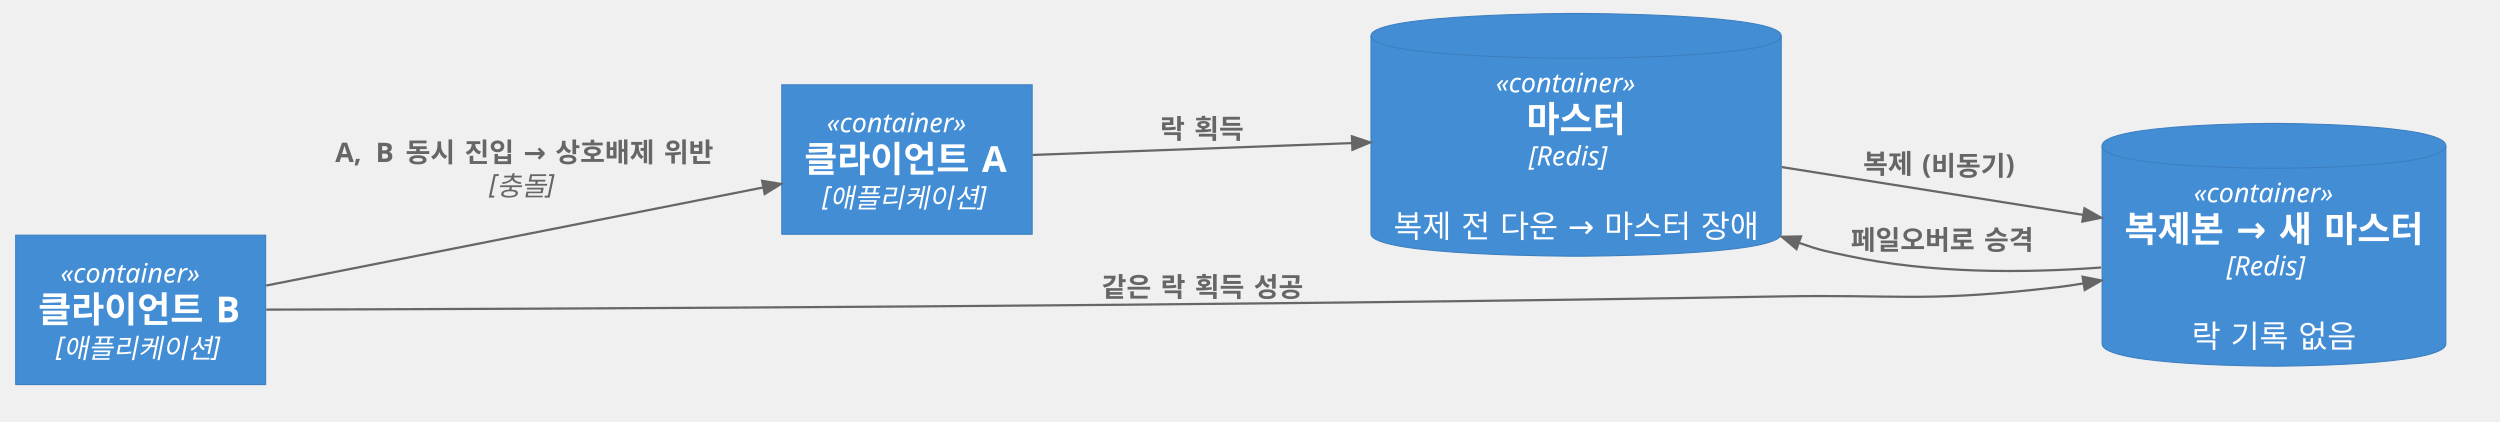
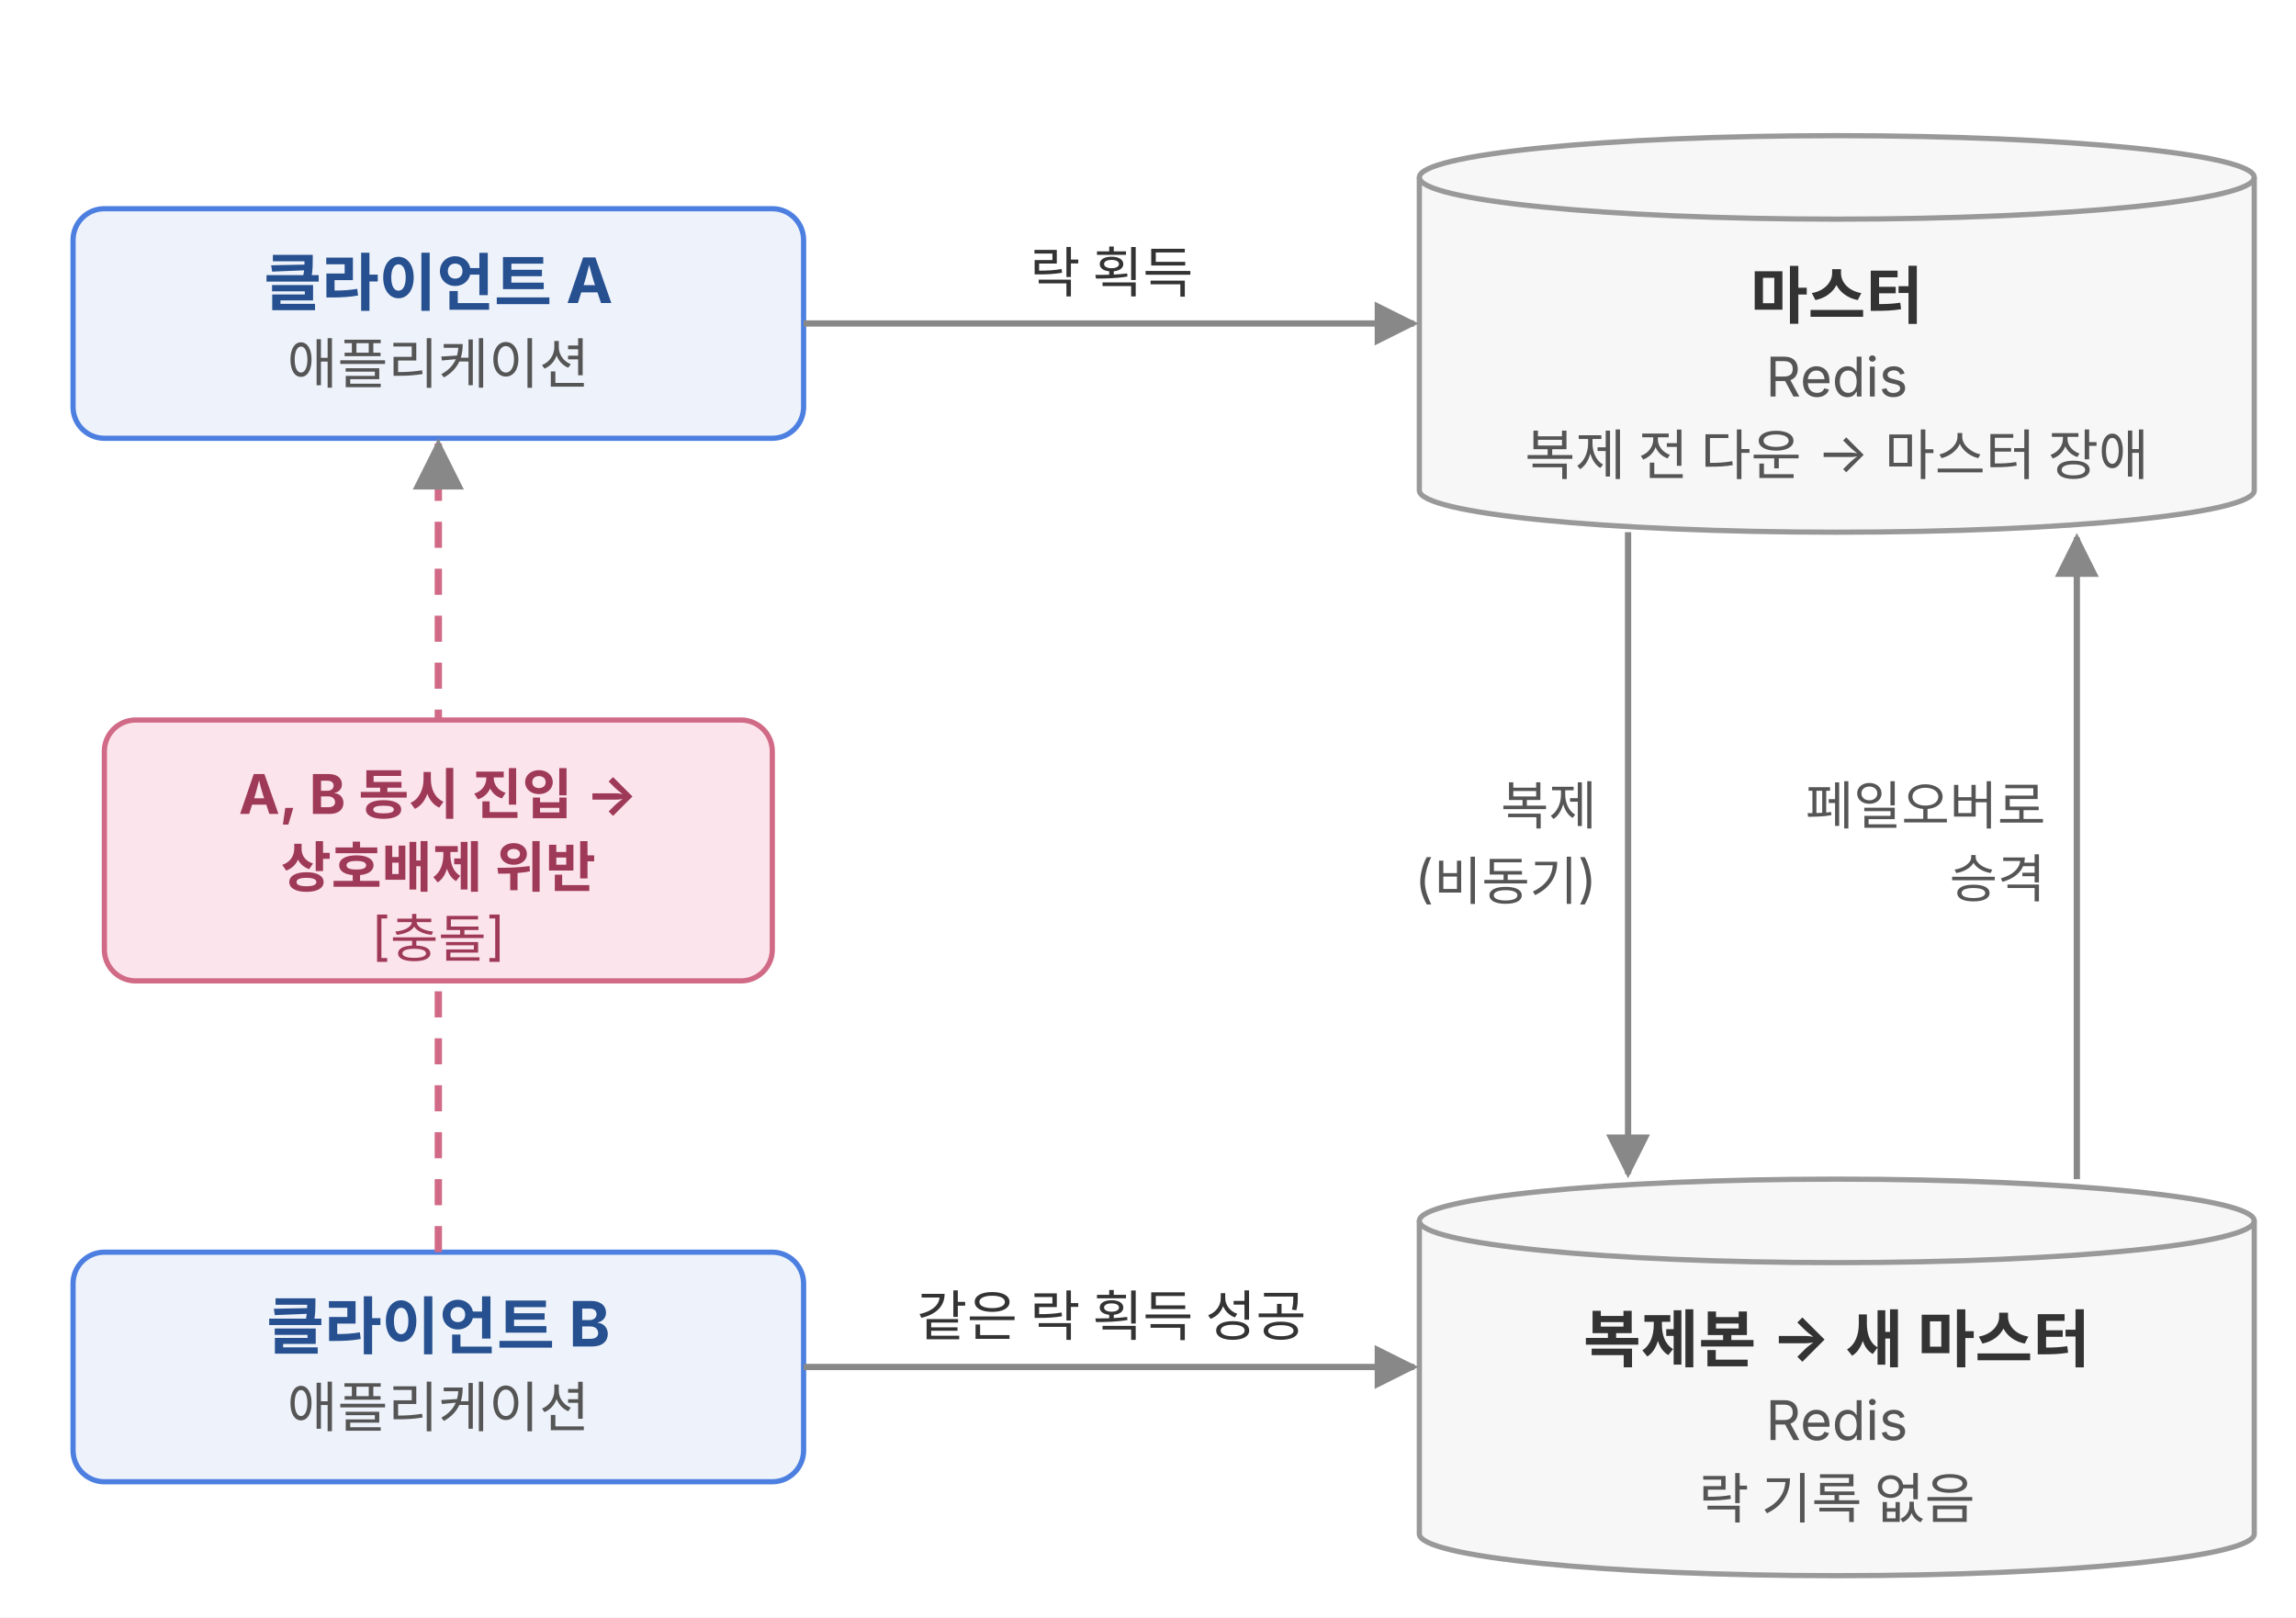
- <svg xmlns="http://www.w3.org/2000/svg" version="1.1" data-diagram-type="DESCRIPTION" style="width:1114px;height:188px;background:#FFFFFF;" width="1114px" height="188px" viewBox="0 0 1114 188" zoomAndPan="magnify" preserveAspectRatio="none" contentStyleType="text/css">
-   <defs />
-   <g font-family="sans-serif" lengthAdjust="spacing">
-     <g class="entity" data-qualified-name="ca" id="ent0001" data-source-line="2472">
-       <rect x="348.37" y="37.8" width="111.553" height="66.563" fill="#438DD5" style="stroke:#3C7FC0;stroke-width:0.5;" />
-       <text x="368.375" y="58.939" fill="#FFF" font-size="12" textLength="71.543" font-style="italic">«container»</text>
-       <text x="358.37" y="76.62" fill="#FFF" font-size="16" textLength="73.6" font-weight="700">클라이언트</text>
-       <text x="431.97" y="76.62" fill="#FFF" font-size="16" font-weight="700"> </text>
-       <text x="437.54" y="76.62" fill="#FFF" font-size="16" font-weight="700">A</text>
-       <text x="366.345" y="91.532" fill="#FFF" font-size="12" textLength="75.604" font-style="italic">[애플리케이션]</text>
-     </g>
-     <g class="entity" data-qualified-name="cb" id="ent0002" data-source-line="2472">
-       <rect x="7" y="104.8" width="111.366" height="66.563" fill="#438DD5" style="stroke:#3C7FC0;stroke-width:0.5;" />
-       <text x="26.911" y="125.939" fill="#FFF" font-size="12" textLength="71.543" font-style="italic">«container»</text>
-       <text x="17" y="143.62" fill="#FFF" font-size="16" textLength="73.6" font-weight="700">클라이언트</text>
-       <text x="90.6" y="143.62" fill="#FFF" font-size="16" font-weight="700"> </text>
-       <text x="96.17" y="143.62" fill="#FFF" font-size="16" font-weight="700">B</text>
-       <text x="24.881" y="158.532" fill="#FFF" font-size="12" textLength="75.604" font-style="italic">[애플리케이션]</text>
-     </g>
-     <g class="entity" data-qualified-name="master" id="ent0003" data-source-line="2476">
-       <path d="M610.92,16 C610.92,6 702.31,6 702.31,6 C702.31,6 793.701,6 793.701,16 L793.701,104.156 C793.701,114.156 702.31,114.156 702.31,114.156 C702.31,114.156 610.92,114.156 610.92,104.156 L610.92,16" style="stroke:#3C7FC0;stroke-width:0.5;" fill="#438DD5" />
-       <path d="M610.92,16 C610.92,26 702.31,26 702.31,26 C702.31,26 793.701,26 793.701,16" style="stroke:#3C7FC0;stroke-width:0.5;" fill="none" />
-       <text x="666.539" y="41.139" fill="#FFF" font-size="12" textLength="71.543" font-style="italic">«container»</text>
-       <text x="680.23" y="58.82" fill="#FFF" font-size="16" textLength="44.16" font-weight="700">마스터</text>
-       <text x="681.167" y="73.732" fill="#FFF" font-size="12" textLength="42.287" font-style="italic">[Redis]</text>
-       <text x="700.085" y="89.558" fill="#FFF" font-size="14"> </text>
-       <text x="620.92" y="105.854" fill="#FFF" font-size="14" textLength="25.76">복제</text>
-       <text x="646.68" y="105.854" fill="#FFF" font-size="14"> </text>
-       <text x="651.13" y="105.854" fill="#FFF" font-size="14">전</text>
-       <text x="664.01" y="105.854" fill="#FFF" font-size="14"> </text>
-       <text x="668.46" y="105.854" fill="#FFF" font-size="14" textLength="25.76">다운</text>
-       <text x="694.22" y="105.854" fill="#FFF" font-size="14"> </text>
-       <text x="698.67" y="105.854" fill="#FFF" font-size="14">→</text>
-       <text x="710.401" y="105.854" fill="#FFF" font-size="14"> </text>
-       <text x="714.851" y="105.854" fill="#FFF" font-size="14" textLength="38.64">마스터</text>
-       <text x="753.491" y="105.854" fill="#FFF" font-size="14"> </text>
-       <text x="757.941" y="105.854" fill="#FFF" font-size="14" textLength="25.76">장애</text>
-     </g>
-     <g class="entity" data-qualified-name="replica" id="ent0004" data-source-line="2476">
-       <path d="M936.7,65 C936.7,55 1013.279,55 1013.279,55 C1013.279,55 1089.857,55 1089.857,65 L1089.857,153.156 C1089.857,163.156 1013.279,163.156 1013.279,163.156 C1013.279,163.156 936.7,163.156 936.7,153.156 L936.7,65" style="stroke:#3C7FC0;stroke-width:0.5;" fill="#438DD5" />
-       <path d="M936.7,65 C936.7,75 1013.279,75 1013.279,75 C1013.279,75 1089.857,75 1089.857,65" style="stroke:#3C7FC0;stroke-width:0.5;" fill="none" />
-       <text x="977.507" y="90.139" fill="#FFF" font-size="12" textLength="71.543" font-style="italic">«container»</text>
-       <text x="946.7" y="107.82" fill="#FFF" font-size="16" textLength="44.16" font-weight="700">복제본</text>
-       <text x="990.86" y="107.82" fill="#FFF" font-size="16" font-weight="700"> </text>
-       <text x="996.43" y="107.82" fill="#FFF" font-size="16" font-weight="700">→</text>
-       <text x="1009.837" y="107.82" fill="#FFF" font-size="16" font-weight="700"> </text>
-       <text x="1015.407" y="107.82" fill="#FFF" font-size="16" font-weight="700">새</text>
-       <text x="1030.127" y="107.82" fill="#FFF" font-size="16" font-weight="700"> </text>
-       <text x="1035.697" y="107.82" fill="#FFF" font-size="16" textLength="44.16" font-weight="700">마스터</text>
-       <text x="992.135" y="122.732" fill="#FFF" font-size="12" textLength="42.287" font-style="italic">[Redis]</text>
-       <text x="1011.054" y="138.558" fill="#FFF" font-size="14"> </text>
-       <text x="976.629" y="154.854" fill="#FFF" font-size="14">락</text>
-       <text x="989.509" y="154.854" fill="#FFF" font-size="14"> </text>
-       <text x="993.959" y="154.854" fill="#FFF" font-size="14" textLength="25.76">기록</text>
-       <text x="1019.719" y="154.854" fill="#FFF" font-size="14"> </text>
-       <text x="1024.169" y="154.854" fill="#FFF" font-size="14" textLength="25.76">없음</text>
-     </g>
-     <g class="link" data-entity-1="ent0001" data-entity-2="ent0003" id="lnk5" data-source-line="1804" data-link-type="dependency">
-       <path d="M460.16,69.04 C502.31,67.47 553.396,65.578 602.526,63.748" style="stroke:#666;stroke-width:1;" fill="none" id="ca-to-master" />
-       <polygon points="610.52,63.45,602.414,60.75,602.637,66.746,610.52,63.45" fill="#666" style="stroke:#666;stroke-width:1;stroke-linejoin:miter;stroke-miterlimit:10;" />
-       <text x="516.92" y="61.729" fill="#666" font-size="12" font-weight="700">락</text>
-       <text x="527.96" y="61.729" fill="#666" font-size="12" font-weight="700"> </text>
-       <text x="532.138" y="61.729" fill="#666" font-size="12" textLength="22.08" font-weight="700">획득</text>
-     </g>
-     <g class="link" data-entity-1="ent0003" data-entity-2="ent0004" id="lnk6" data-source-line="1804" data-link-type="dependency">
-       <path d="M793.92,74.45 C839.15,81.62 885.339,88.946 928.369,95.776" style="stroke:#666;stroke-width:1;" fill="none" id="master-to-replica" />
-       <polygon points="936.27,97.03,928.839,92.813,927.899,98.739,936.27,97.03" fill="#666" style="stroke:#666;stroke-width:1;stroke-linejoin:miter;stroke-miterlimit:10;" />
-       <text x="830.2" y="77.329" fill="#666" font-size="12" textLength="22.08" font-weight="700">복제</text>
-       <text x="852.28" y="77.329" fill="#666" font-size="12" font-weight="700"> </text>
-       <text x="856.458" y="77.329" fill="#666" font-size="12" textLength="44.089" font-weight="700">(비동기)</text>
-     </g>
-     <g class="link" data-entity-1="ent0003" data-entity-2="ent0004" id="lnk8" data-source-line="1845" data-link-type="dependency">
-       <path d="M801.52,108.174 C811.36,111.664 813.84,111.97 823.7,114.08 C860.21,121.89 901.6,121.75 936.28,119.2" style="stroke:#666;stroke-width:1;" fill="none" id="master-backto-replica" />
-       <polygon points="793.98,105.5,800.517,111.002,802.523,105.347,793.98,105.5" fill="#666" style="stroke:#666;stroke-width:1;stroke-linejoin:miter;stroke-miterlimit:10;" />
-       <text x="824.7" y="111.219" fill="#666" font-size="12" textLength="55.2" font-weight="700">페일오버로</text>
-       <text x="879.9" y="111.219" fill="#666" font-size="12" font-weight="700"> </text>
-       <text x="884.078" y="111.219" fill="#666" font-size="12" textLength="22.08" font-weight="700">승격</text>
-     </g>
-     <g class="link" data-entity-1="ent0002" data-entity-2="ent0004" id="lnk9" data-source-line="1804" data-link-type="dependency">
-       <path d="M118.63,137.97 C240.28,137.66 541.52,136.46 793.7,132.08 C843.93,131.21 856.75,134.44 906.7,129.08 C916.35,128.04 918.535,127.895 928.475,126.265" style="stroke:#666;stroke-width:1;" fill="none" id="cb-to-replica" />
-       <polygon points="936.37,124.97,927.99,123.304,928.961,129.225,936.37,124.97" fill="#666" style="stroke:#666;stroke-width:1;stroke-linejoin:miter;stroke-miterlimit:10;" />
-       <text x="490.92" y="132.179" fill="#666" font-size="12" textLength="22.08" font-weight="700">같은</text>
-       <text x="513" y="132.179" fill="#666" font-size="12" font-weight="700"> </text>
-       <text x="517.178" y="132.179" fill="#666" font-size="12" font-weight="700">락</text>
-       <text x="528.218" y="132.179" fill="#666" font-size="12" font-weight="700"> </text>
-       <text x="532.396" y="132.179" fill="#666" font-size="12" textLength="22.08" font-weight="700">획득</text>
-       <text x="554.476" y="132.179" fill="#666" font-size="12" font-weight="700"> </text>
-       <text x="558.654" y="132.179" fill="#666" font-size="12" textLength="22.08" font-weight="700">성공</text>
-     </g>
-     <g class="link" data-entity-1="ent0002" data-entity-2="ent0001" id="lnk10" data-source-line="1804" data-link-type="dependency">
-       <path d="M118.6,127.24 C181.74,114.78 276.941,95.989 340.171,83.509" style="stroke:#666;stroke-width:1;" fill="none" id="cb-to-ca" />
-       <polygon points="348.02,81.96,339.591,80.566,340.752,86.452,348.02,81.96" fill="#666" style="stroke:#666;stroke-width:1;stroke-linejoin:miter;stroke-miterlimit:10;" />
-       <text x="149.37" y="72.189" fill="#666" font-size="12" textLength="13.846" font-weight="700">A,</text>
-       <text x="163.216" y="72.189" fill="#666" font-size="12" font-weight="700"> </text>
-       <text x="167.393" y="72.189" fill="#666" font-size="12" font-weight="700">B</text>
-       <text x="176.54" y="72.189" fill="#666" font-size="12" font-weight="700"> </text>
-       <text x="180.718" y="72.189" fill="#666" font-size="12" textLength="22.08" font-weight="700">동시</text>
-       <text x="202.798" y="72.189" fill="#666" font-size="12" font-weight="700"> </text>
-       <text x="206.976" y="72.189" fill="#666" font-size="12" textLength="22.08" font-weight="700">진입</text>
-       <text x="229.056" y="72.189" fill="#666" font-size="12" font-weight="700"> </text>
-       <text x="233.233" y="72.189" fill="#666" font-size="12" font-weight="700">→</text>
-       <text x="243.288" y="72.189" fill="#666" font-size="12" font-weight="700"> </text>
-       <text x="247.466" y="72.189" fill="#666" font-size="12" textLength="44.16" font-weight="700">상호배제</text>
-       <text x="291.626" y="72.189" fill="#666" font-size="12" font-weight="700"> </text>
-       <text x="295.804" y="72.189" fill="#666" font-size="12" textLength="22.08" font-weight="700">위반</text>
-       <text x="217.905" y="86.157" fill="#666" font-size="12" textLength="31.443" font-style="italic">[충돌]</text>
-     </g>
-   </g>
+ <svg xmlns="http://www.w3.org/2000/svg" width="440" height="310" viewBox="0 0 440 310" font-family="-apple-system, 'Segoe UI', 'Noto Sans KR', sans-serif">
+   <defs>
+     <marker id="ah" viewBox="0 0 10 10" refX="9" refY="5" markerWidth="7" markerHeight="7" orient="auto-start-reverse">
+       <path d="M0,0 L10,5 L0,10 z" fill="#888" />
+     </marker>
+   </defs>
+   <rect x="0" y="0" width="440" height="310" fill="#FFFFFF" />
+   <rect x="14.0" y="40" width="140" height="44" rx="6" fill="#EEF3FB" stroke="#4C7FE0" />
+   <text x="84" y="58.5" font-size="12" fill="#26508F" text-anchor="middle" font-weight="bold">클라이언트 A</text>
+   <text x="84" y="73.5" font-size="10.5" fill="#555" text-anchor="middle">애플리케이션</text>
+   <rect x="14.0" y="240" width="140" height="44" rx="6" fill="#EEF3FB" stroke="#4C7FE0" />
+   <text x="84" y="258.5" font-size="12" fill="#26508F" text-anchor="middle" font-weight="bold">클라이언트 B</text>
+   <text x="84" y="273.5" font-size="10.5" fill="#555" text-anchor="middle">애플리케이션</text>
+   <path d="M272.0,34 A80.0,8 0 0 1 432.0,34 L432.0,94 A80.0,8 0 0 1 272.0,94 Z" fill="#F7F7F7" stroke="#999999" />
+   <path d="M272.0,34 A80.0,8 0 0 0 432.0,34" fill="none" stroke="#999999" />
+   <text x="352" y="61.0" font-size="12" fill="#333" text-anchor="middle" font-weight="bold">마스터</text>
+   <text x="352" y="76.0" font-size="10.5" fill="#555" text-anchor="middle">Redis</text>
+   <text x="352" y="91.0" font-size="10.5" fill="#555" text-anchor="middle">복제 전 다운 → 마스터 장애</text>
+   <path d="M272.0,234 A80.0,8 0 0 1 432.0,234 L432.0,294 A80.0,8 0 0 1 272.0,294 Z" fill="#F7F7F7" stroke="#999999" />
+   <path d="M272.0,234 A80.0,8 0 0 0 432.0,234" fill="none" stroke="#999999" />
+   <text x="352" y="261.0" font-size="12" fill="#333" text-anchor="middle" font-weight="bold">복제본 → 새 마스터</text>
+   <text x="352" y="276.0" font-size="10.5" fill="#555" text-anchor="middle">Redis</text>
+   <text x="352" y="291.0" font-size="10.5" fill="#555" text-anchor="middle">락 기록 없음</text>
+   <line x1="154" y1="62" x2="271" y2="62" stroke="#888" stroke-width="1.2" marker-end="url(#ah)" />
+   <text x="213" y="56" font-size="10.5" fill="#333" text-anchor="middle">락 획득</text>
+   <line x1="154" y1="262" x2="271" y2="262" stroke="#888" stroke-width="1.2" marker-end="url(#ah)" />
+   <text x="213" y="256" font-size="10.5" fill="#333" text-anchor="middle">같은 락 획득 성공</text>
+   <line x1="312" y1="102" x2="312" y2="225" stroke="#888" stroke-width="1.2" marker-end="url(#ah)" />
+   <text x="306" y="158" font-size="10" fill="#555" text-anchor="end">복제</text>
+   <text x="306" y="172" font-size="10" fill="#555" text-anchor="end">(비동기)</text>
+   <line x1="398" y1="226" x2="398" y2="103" stroke="#888" stroke-width="1.2" marker-end="url(#ah)" />
+   <text x="392" y="158" font-size="10" fill="#555" text-anchor="end">페일오버로</text>
+   <text x="392" y="172" font-size="10" fill="#555" text-anchor="end">승격</text>
+   <line x1="84" y1="240" x2="84" y2="85" stroke="#D06A86" stroke-width="1.4" stroke-dasharray="5 4" marker-end="url(#ah)" />
+   <rect x="20" y="138" width="128" height="50" rx="6" fill="#FCE4EC" stroke="#D06A86" />
+   <text x="84" y="156" font-size="10.5" fill="#9E3A57" text-anchor="middle" font-weight="bold">A, B 동시 진입 →</text>
+   <text x="84" y="170" font-size="10.5" fill="#9E3A57" text-anchor="middle" font-weight="bold">상호배제 위반</text>
+   <text x="84" y="183" font-size="10" fill="#9E3A57" text-anchor="middle">[충돌]</text>
</svg>
